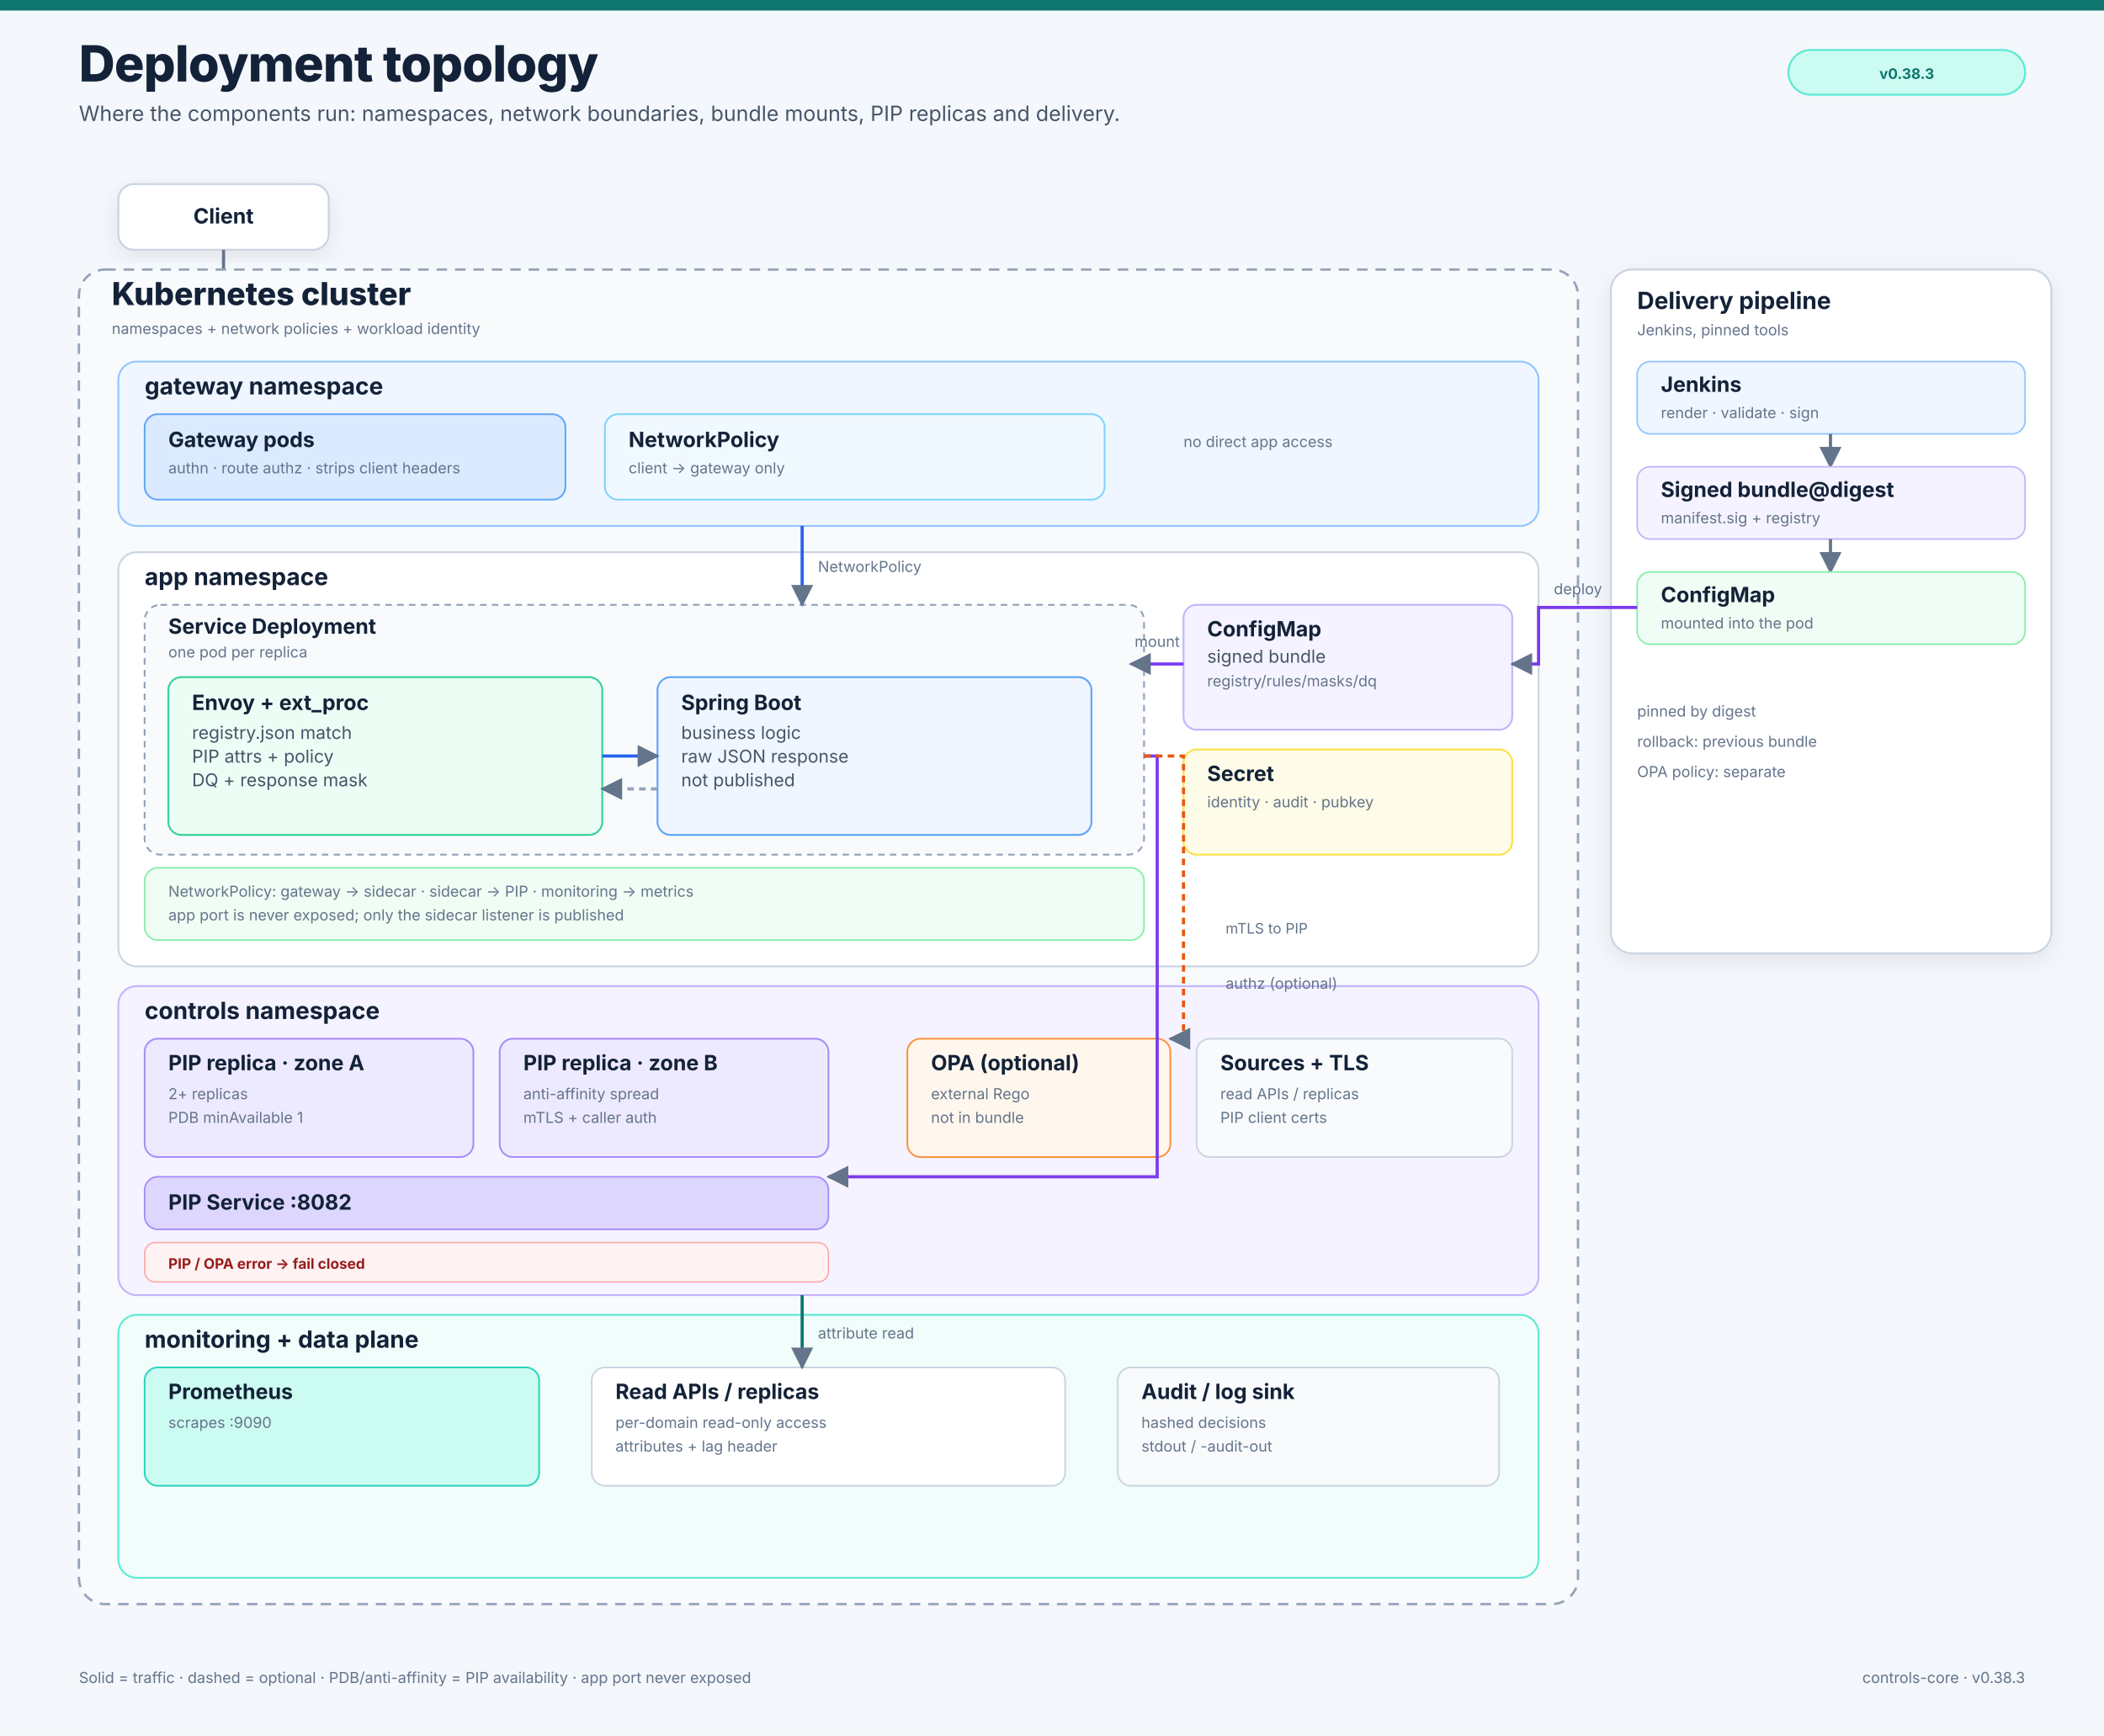
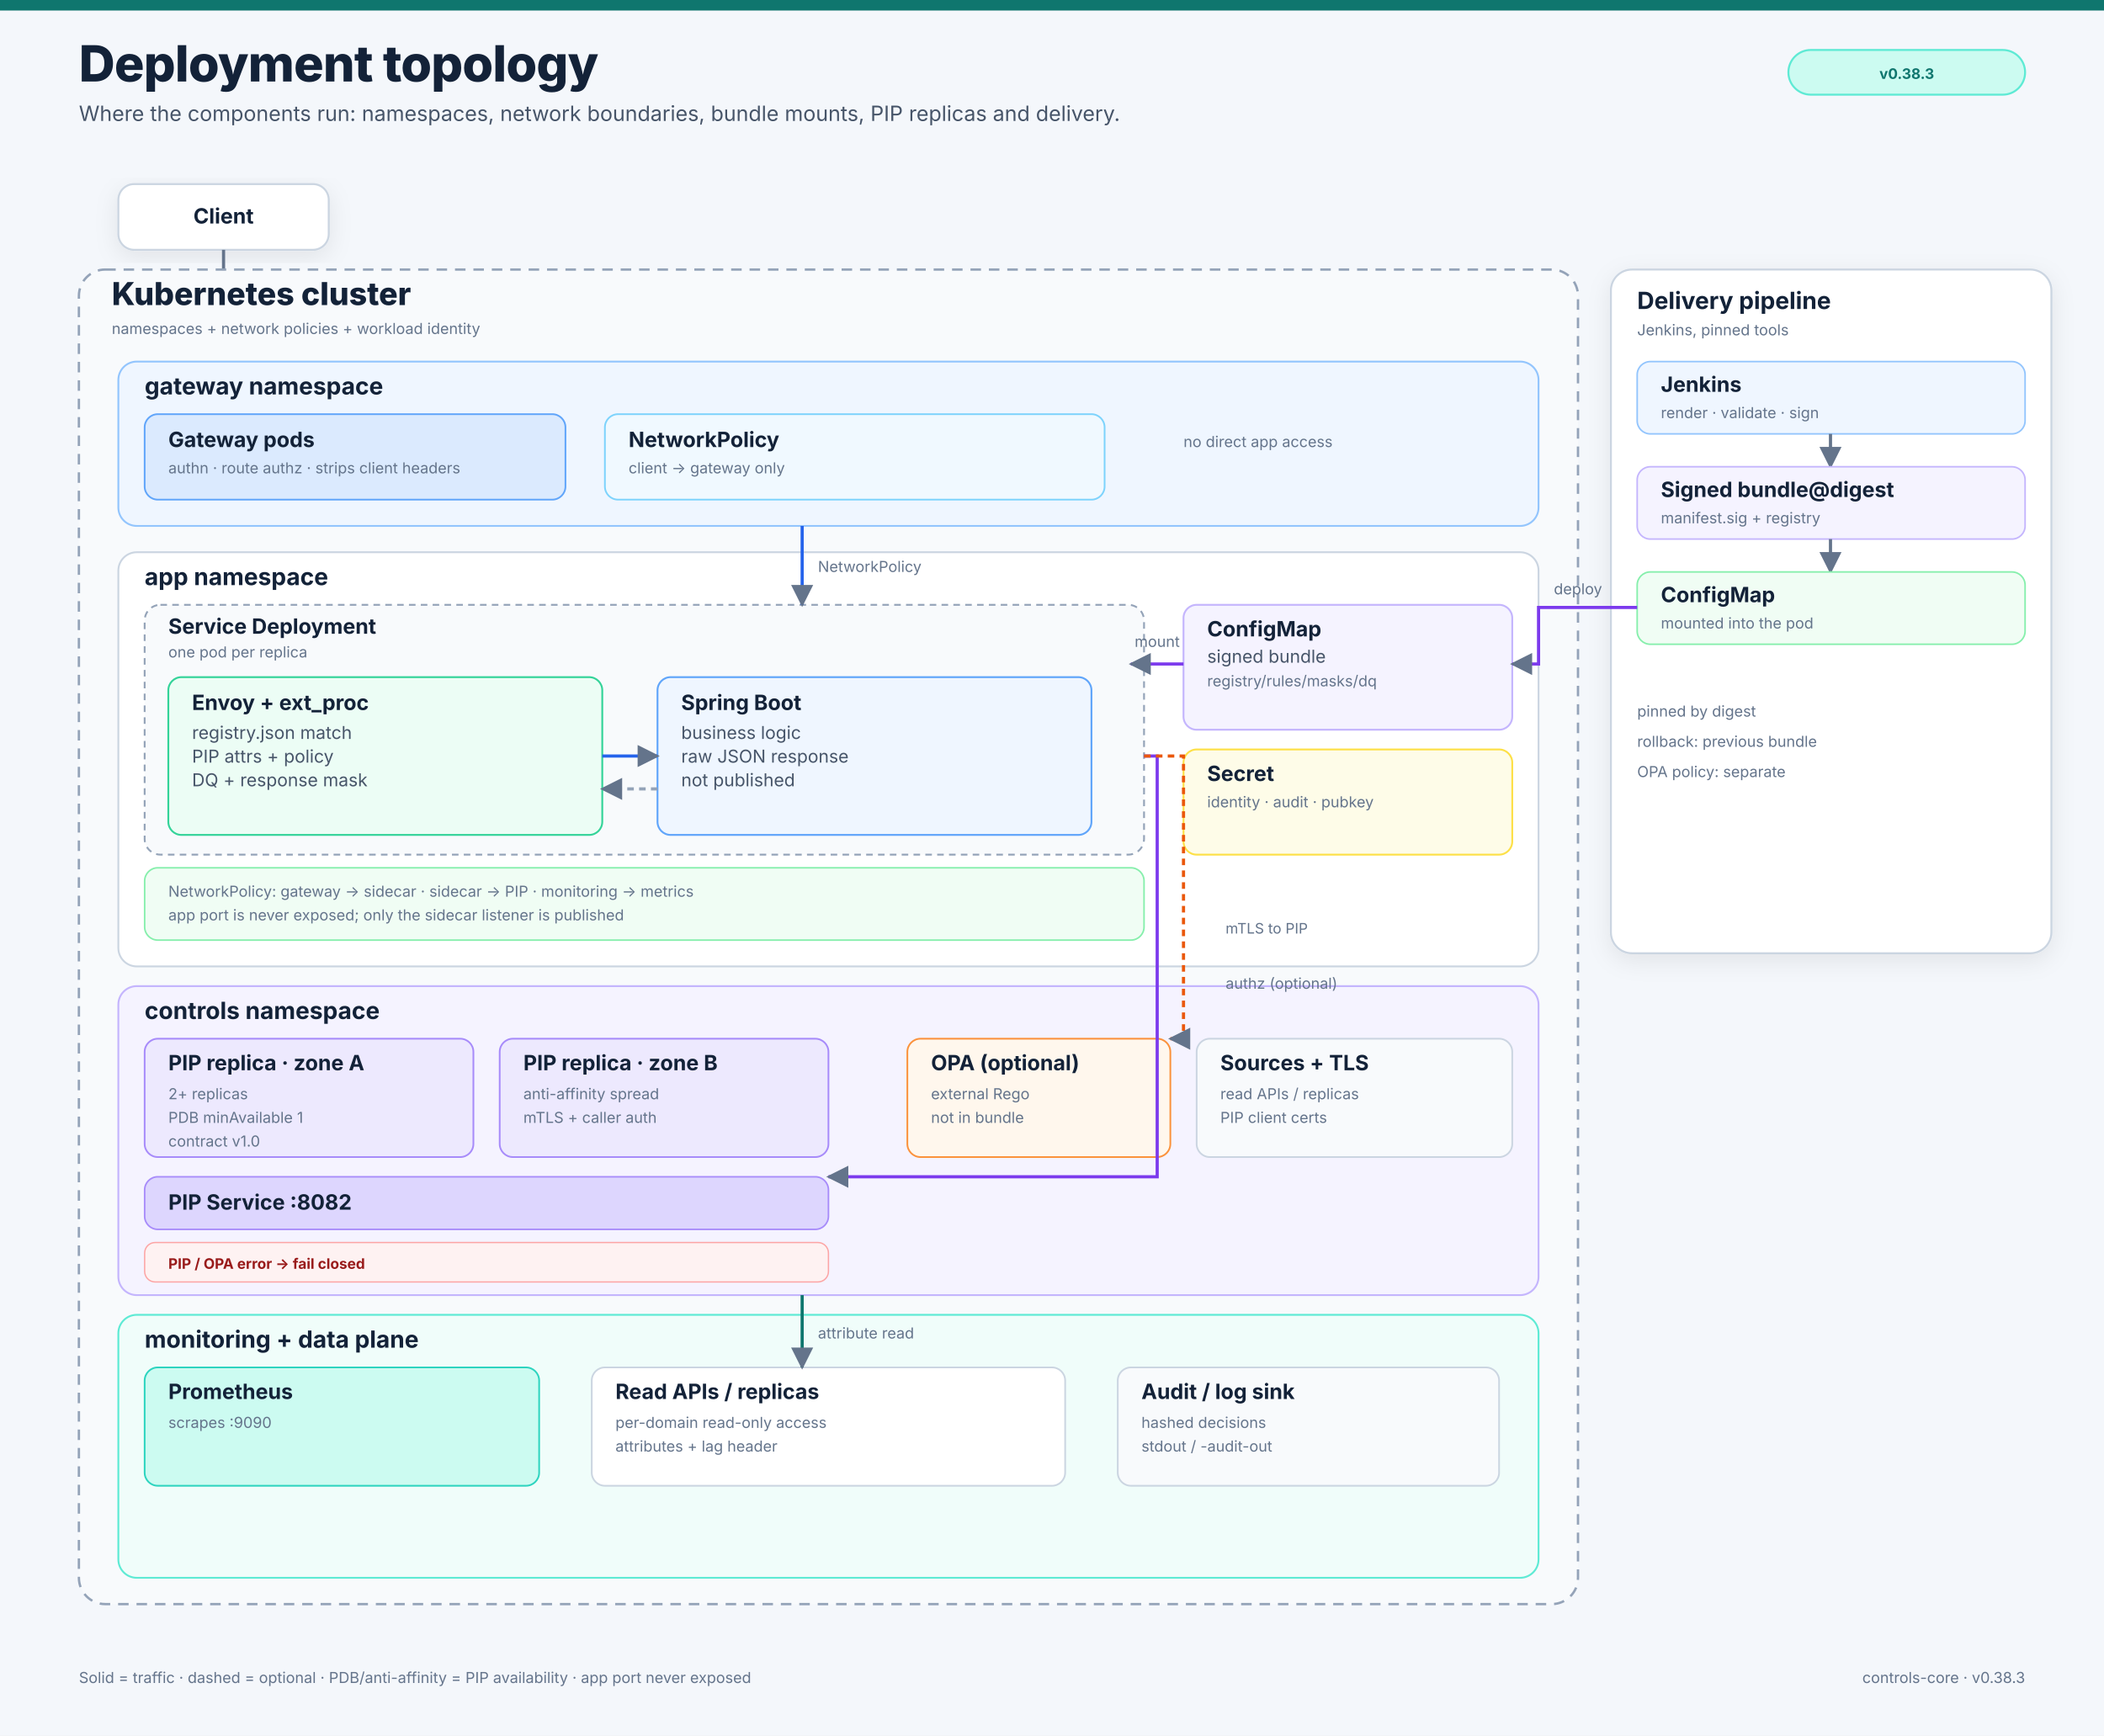
<svg xmlns="http://www.w3.org/2000/svg" width="1600" height="1320" viewBox="0 0 1600 1320" role="img" aria-labelledby="t d">
  <rect width="1600" height="1320" fill="#f4f7fb" />
  <rect width="1600" height="8" fill="#0f766e" />
  <defs>
    <filter id="shadow" x="-20%" y="-20%" width="140%" height="140%">
      <feDropShadow dx="0" dy="5" stdDeviation="9" flood-color="#0f172a" flood-opacity="0.08" />
    </filter>
    <marker id="arrow" viewBox="0 0 10 10" refX="9" refY="5" markerWidth="7" markerHeight="7" orient="auto-start-reverse">
      <path d="M0 0L10 5L0 10z" fill="#64748b" />
    </marker>
  </defs>
  <style>
text{font-family:Inter,"Segoe UI",Arial,sans-serif;fill:#132238}
.h1{font-size:38px;font-weight:800;letter-spacing:-.5px}
.sub{font-size:16px;fill:#475569}
.h2{font-size:24px;font-weight:800}
.h3{font-size:18px;font-weight:750}
.card{font-size:16px;font-weight:750}
.body{font-size:13.5px;fill:#475569}
.small{font-size:11.5px;fill:#64748b}
.mono{font-family:ui-monospace,Menlo,monospace;font-size:12px;fill:#1e293b}
.badge{font-size:11px;font-weight:700}
</style>
  <text x="60" y="62" class="h1" text-anchor="start">Deployment topology</text>
  <text x="60" y="92" class="sub" text-anchor="start">Where the components run: namespaces, network boundaries, bundle mounts, PIP replicas and delivery.</text>
  <rect x="1360" y="38" width="180" height="34" rx="17" fill="#ccfbf1" stroke="#5eead4" stroke-width="1.5" />
  <text x="1450" y="60" class="badge" text-anchor="middle" style="fill:#0f766e">v0.38.3</text>
  <rect x="90" y="140" width="160" height="50" rx="12" fill="#fff" stroke="#cbd5e1" stroke-width="1.5" filter="url(#shadow)" />
  <text x="170" y="170" class="card" text-anchor="middle">Client</text>
  <path d="M170 190 V280" fill="none" stroke="#64748b" stroke-width="2.4" marker-end="url(#arrow)" />
  <rect x="60" y="205" width="1140" height="1015" rx="20" fill="#f8fafc" stroke="#94a3b8" stroke-width="1.8" stroke-dasharray="8 6" />
  <text x="85" y="232" class="h2" text-anchor="start">Kubernetes cluster</text>
  <text x="85" y="254" class="small" text-anchor="start">namespaces + network policies + workload identity</text>
  <rect x="90" y="275" width="1080" height="125" rx="14" fill="#eff6ff" stroke="#93c5fd" stroke-width="1.4" />
  <text x="110" y="300" class="h3" text-anchor="start">gateway namespace</text>
  <rect x="110" y="315" width="320" height="65" rx="10" fill="#dbeafe" stroke="#60a5fa" stroke-width="1.3" />
  <text x="128" y="340" class="card" text-anchor="start">Gateway pods</text>
  <text x="128" y="360" class="small" text-anchor="start">authn · route authz · strips client headers</text>
  <rect x="460" y="315" width="380" height="65" rx="10" fill="#f0f9ff" stroke="#7dd3fc" stroke-width="1.3" />
  <text x="478" y="340" class="card" text-anchor="start">NetworkPolicy</text>
  <text x="478" y="360" class="small" text-anchor="start">client → gateway only</text>
  <text x="900" y="340" class="small" text-anchor="start">no direct app access</text>
  <rect x="90" y="420" width="1080" height="315" rx="14" fill="#ffffff" stroke="#cbd5e1" stroke-width="1.4" />
  <text x="110" y="445" class="h3" text-anchor="start">app namespace</text>
  <rect x="110" y="460" width="760" height="190" rx="12" fill="#f8fafc" stroke="#94a3b8" stroke-width="1.4" stroke-dasharray="5 4" />
  <text x="128" y="482" class="card" text-anchor="start">Service Deployment</text>
  <text x="128" y="500" class="small" text-anchor="start">one pod per replica</text>
  <rect x="128" y="515" width="330" height="120" rx="10" fill="#ecfdf5" stroke="#34d399" stroke-width="1.4" />
  <text x="146" y="540" class="card" text-anchor="start">Envoy + ext_proc</text>
  <text x="146" y="562" class="body" text-anchor="start">registry.json match</text>
  <text x="146" y="580" class="body" text-anchor="start">PIP attrs + policy</text>
  <text x="146" y="598" class="body" text-anchor="start">DQ + response mask</text>
  <rect x="500" y="515" width="330" height="120" rx="10" fill="#eff6ff" stroke="#60a5fa" stroke-width="1.4" />
  <text x="518" y="540" class="card" text-anchor="start">Spring Boot</text>
  <text x="518" y="562" class="body" text-anchor="start">business logic</text>
  <text x="518" y="580" class="body" text-anchor="start">raw JSON response</text>
  <text x="518" y="598" class="body" text-anchor="start">not published</text>
  <path d="M458 575 H500" fill="none" stroke="#2563eb" stroke-width="2.4" marker-end="url(#arrow)" />
  <path d="M500 600 H458" fill="none" stroke="#94a3b8" stroke-width="2.4" stroke-dasharray="5 4" marker-end="url(#arrow)" />
  <rect x="900" y="460" width="250" height="95" rx="10" fill="#f5f3ff" stroke="#c4b5fd" stroke-width="1.4" />
  <text x="918" y="484" class="card" text-anchor="start">ConfigMap</text>
  <text x="918" y="504" class="body" text-anchor="start">signed bundle</text>
  <text x="918" y="522" class="small" text-anchor="start">registry/rules/masks/dq</text>
  <rect x="900" y="570" width="250" height="80" rx="10" fill="#fefce8" stroke="#fde047" stroke-width="1.4" />
  <text x="918" y="594" class="card" text-anchor="start">Secret</text>
  <text x="918" y="614" class="small" text-anchor="start">identity · audit · pubkey</text>
  <path d="M900 505 H860" fill="none" stroke="#7c3aed" stroke-width="2.4" marker-end="url(#arrow)" />
  <text x="880" y="492" class="small" text-anchor="middle">mount</text>
  <rect x="110" y="660" width="760" height="55" rx="10" fill="#f0fdf4" stroke="#86efac" stroke-width="1.2" />
  <text x="128" y="682" class="small" text-anchor="start">NetworkPolicy: gateway → sidecar · sidecar → PIP · monitoring → metrics</text>
  <text x="128" y="700" class="small" text-anchor="start">app port is never exposed; only the sidecar listener is published</text>
  <rect x="90" y="750" width="1080" height="235" rx="14" fill="#f5f3ff" stroke="#c4b5fd" stroke-width="1.4" />
  <text x="110" y="775" class="h3" text-anchor="start">controls namespace</text>
  <rect x="110" y="790" width="250" height="90" rx="10" fill="#ede9fe" stroke="#a78bfa" stroke-width="1.3" />
  <text x="128" y="814" class="card" text-anchor="start">PIP replica · zone A</text>
  <text x="128" y="836" class="small" text-anchor="start">2+ replicas</text>
  <text x="128" y="854" class="small" text-anchor="start">PDB minAvailable 1</text>
+   <text x="128" y="872" class="small" text-anchor="start">contract v1.0</text>
  <rect x="380" y="790" width="250" height="90" rx="10" fill="#ede9fe" stroke="#a78bfa" stroke-width="1.3" />
  <text x="398" y="814" class="card" text-anchor="start">PIP replica · zone B</text>
  <text x="398" y="836" class="small" text-anchor="start">anti-affinity spread</text>
  <text x="398" y="854" class="small" text-anchor="start">mTLS + caller auth</text>
  <rect x="110" y="895" width="520" height="40" rx="10" fill="#ddd6fe" stroke="#a78bfa" stroke-width="1.2" />
  <text x="128" y="920" class="card" text-anchor="start">PIP Service :8082</text>
  <rect x="110" y="945" width="520" height="30" rx="8" fill="#fef2f2" stroke="#fca5a5" stroke-width="1" />
  <text x="128" y="965" class="badge" text-anchor="start" style="fill:#991b1b">PIP / OPA error → fail closed</text>
  <rect x="690" y="790" width="200" height="90" rx="10" fill="#fff7ed" stroke="#fb923c" stroke-width="1.3" />
  <text x="708" y="814" class="card" text-anchor="start">OPA (optional)</text>
  <text x="708" y="836" class="small" text-anchor="start">external Rego</text>
  <text x="708" y="854" class="small" text-anchor="start">not in bundle</text>
  <rect x="910" y="790" width="240" height="90" rx="10" fill="#f8fafc" stroke="#cbd5e1" stroke-width="1.3" />
  <text x="928" y="814" class="card" text-anchor="start">Sources + TLS</text>
  <text x="928" y="836" class="small" text-anchor="start">read APIs / replicas</text>
  <text x="928" y="854" class="small" text-anchor="start">PIP client certs</text>
  <rect x="90" y="1000" width="1080" height="200" rx="14" fill="#f0fdfa" stroke="#5eead4" stroke-width="1.4" />
  <text x="110" y="1025" class="h3" text-anchor="start">monitoring + data plane</text>
  <rect x="110" y="1040" width="300" height="90" rx="10" fill="#ccfbf1" stroke="#2dd4bf" stroke-width="1.3" />
  <text x="128" y="1064" class="card" text-anchor="start">Prometheus</text>
  <text x="128" y="1086" class="small" text-anchor="start">scrapes :9090</text>
  <rect x="450" y="1040" width="360" height="90" rx="10" fill="#ffffff" stroke="#cbd5e1" stroke-width="1.3" />
  <text x="468" y="1064" class="card" text-anchor="start">Read APIs / replicas</text>
  <text x="468" y="1086" class="small" text-anchor="start">per-domain read-only access</text>
  <text x="468" y="1104" class="small" text-anchor="start">attributes + lag header</text>
  <rect x="850" y="1040" width="290" height="90" rx="10" fill="#f8fafc" stroke="#cbd5e1" stroke-width="1.3" />
  <text x="868" y="1064" class="card" text-anchor="start">Audit / log sink</text>
  <text x="868" y="1086" class="small" text-anchor="start">hashed decisions</text>
  <text x="868" y="1104" class="small" text-anchor="start">stdout / -audit-out</text>
  <path d="M610 400 V460" fill="none" stroke="#2563eb" stroke-width="2.4" marker-end="url(#arrow)" />
  <text x="622" y="435" class="small" text-anchor="start">NetworkPolicy</text>
  <path d="M870 575 H880 V895 H630" fill="none" stroke="#7c3aed" stroke-width="2.4" marker-end="url(#arrow)" />
  <text x="932" y="710" class="small" text-anchor="start" style="font-size:11px">mTLS to PIP</text>
  <path d="M610 985 V1040" fill="none" stroke="#0f766e" stroke-width="2.4" marker-end="url(#arrow)" />
  <text x="622" y="1018" class="small" text-anchor="start">attribute read</text>
  <path d="M870 575 H900 V790 H890" fill="none" stroke="#ea580c" stroke-width="2.4" stroke-dasharray="5 4" marker-end="url(#arrow)" />
  <text x="932" y="752" class="small" text-anchor="start">authz (optional)</text>
  <rect x="1225" y="205" width="335" height="520" rx="16" fill="#ffffff" stroke="#cbd5e1" stroke-width="1.5" filter="url(#shadow)" />
  <text x="1245" y="235" class="h3" text-anchor="start">Delivery pipeline</text>
  <text x="1245" y="255" class="small" text-anchor="start">Jenkins, pinned tools</text>
  <text x="1245" y="545" class="small" text-anchor="start">pinned by digest</text>
  <text x="1245" y="568" class="small" text-anchor="start">rollback: previous bundle</text>
  <text x="1245" y="591" class="small" text-anchor="start">OPA policy: separate</text>
  <rect x="1245" y="275" width="295" height="55" rx="10" fill="#eff6ff" stroke="#93c5fd" stroke-width="1.2" />
  <text x="1263" y="298" class="card" text-anchor="start">Jenkins</text>
  <text x="1263" y="318" class="small" text-anchor="start">render · validate · sign</text>
  <path d="M1392 330 V355" fill="none" stroke="#64748b" stroke-width="2.4" marker-end="url(#arrow)" />
  <rect x="1245" y="355" width="295" height="55" rx="10" fill="#f5f3ff" stroke="#c4b5fd" stroke-width="1.2" />
  <text x="1263" y="378" class="card" text-anchor="start">Signed bundle@digest</text>
  <text x="1263" y="398" class="small" text-anchor="start">manifest.sig + registry</text>
  <path d="M1392 410 V435" fill="none" stroke="#64748b" stroke-width="2.4" marker-end="url(#arrow)" />
  <rect x="1245" y="435" width="295" height="55" rx="10" fill="#f0fdf4" stroke="#86efac" stroke-width="1.2" />
  <text x="1263" y="458" class="card" text-anchor="start">ConfigMap</text>
  <text x="1263" y="478" class="small" text-anchor="start">mounted into the pod</text>
  <path d="M1245 462 H1170 V505 H1150" fill="none" stroke="#7c3aed" stroke-width="2.4" marker-end="url(#arrow)" />
  <text x="1200" y="452" class="small" text-anchor="middle">deploy</text>
  <text x="60" y="1280" class="small" text-anchor="start">Solid = traffic · dashed = optional · PDB/anti-affinity = PIP availability · app port never exposed</text>
  <text x="1540" y="1280" class="small" text-anchor="end">controls-core · v0.38.3</text>
</svg>
